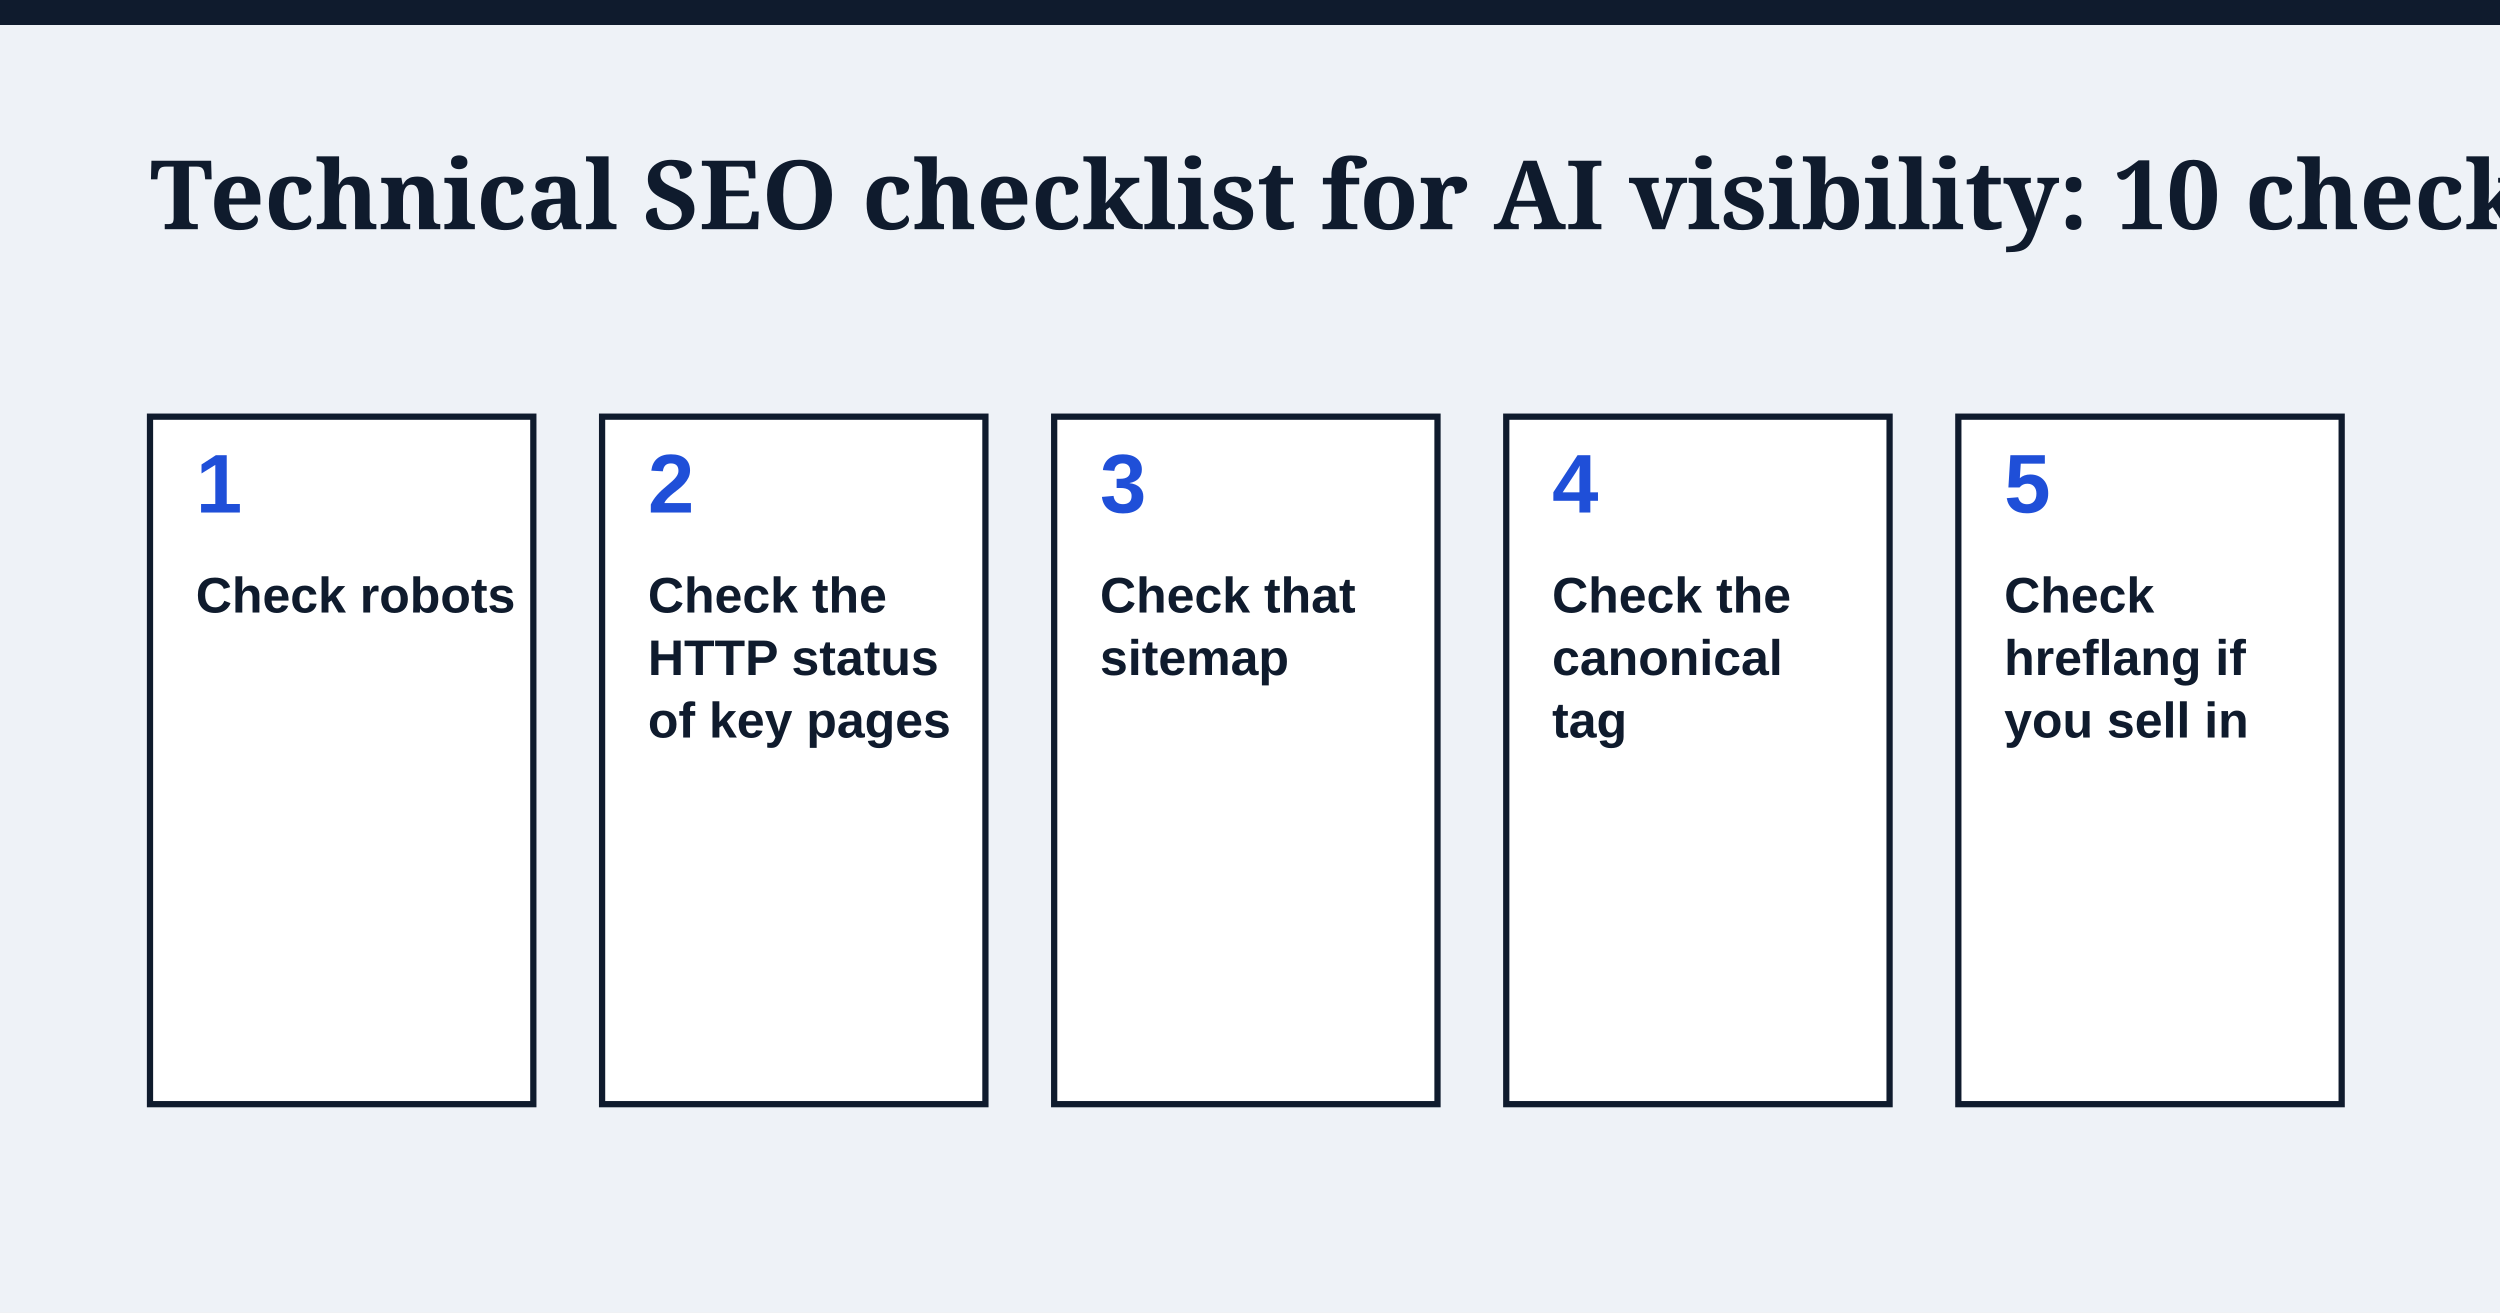
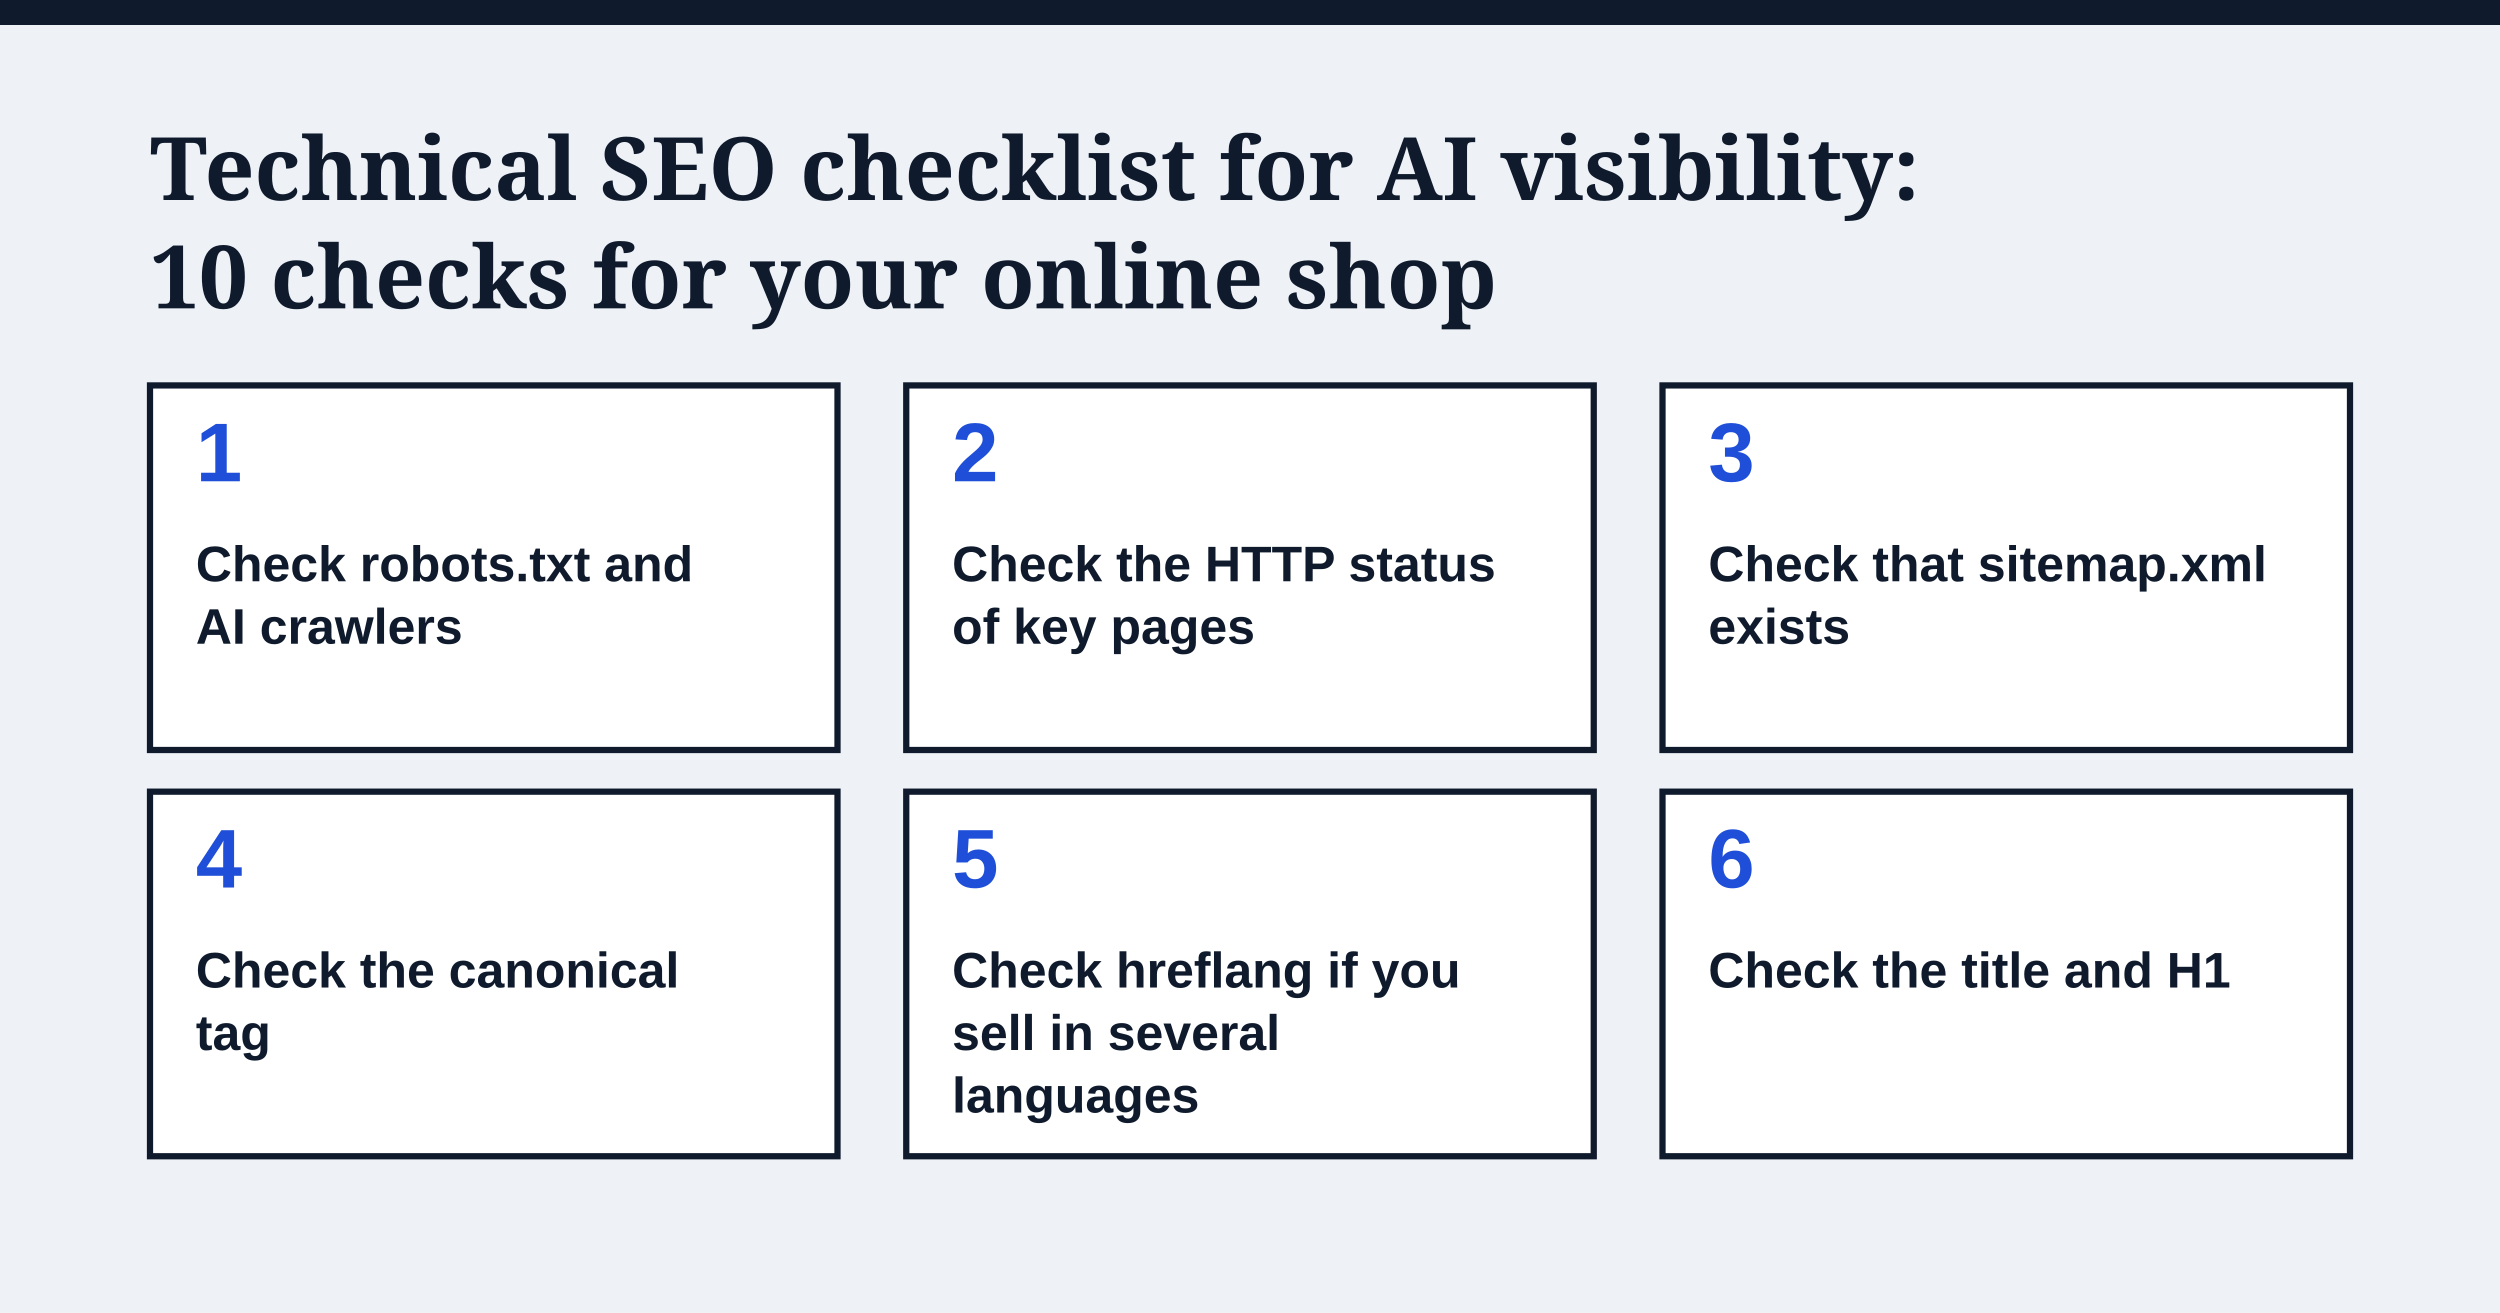
<svg xmlns="http://www.w3.org/2000/svg" viewBox="0 0 1200 630" width="1200" height="630" role="img" aria-labelledby="t d">
  <rect width="1200" height="630" fill="#EEF2F7" />
  <rect width="1200" height="12" fill="#0F1B2D" />
-   <text x="72" y="110" font-family="Georgia,serif" font-size="46" font-weight="600" fill="#0F1B2D">Technical SEO checklist for AI visibility: 10 checks</text>
+   <text x="72" y="96" font-family="Georgia,serif" font-size="42" font-weight="600" fill="#0F1B2D">Technical SEO checklist for AI visibility:</text>
+   <text x="72" y="148" font-family="Georgia,serif" font-size="42" font-weight="600" fill="#0F1B2D">10 checks for your online shop</text>
  <g font-family="system-ui,Arial,sans-serif" fill="#0F1B2D">
-     <rect x="72" y="200" width="184" height="330" fill="#fff" stroke="#0F1B2D" stroke-width="3" />
-     <text x="94" y="246" font-size="40" font-weight="600" fill="#1F4FD8">1</text>
-     <text x="94" y="294" font-size="24" font-weight="600">Check robots</text>
-     <rect x="289" y="200" width="184" height="330" fill="#fff" stroke="#0F1B2D" stroke-width="3" />
-     <text x="311" y="246" font-size="40" font-weight="600" fill="#1F4FD8">2</text>
-     <text x="311" y="294" font-size="24" font-weight="600">Check the</text>
-     <text x="311" y="324" font-size="24" font-weight="600">HTTP status</text>
-     <text x="311" y="354" font-size="24" font-weight="600">of key pages</text>
-     <rect x="506" y="200" width="184" height="330" fill="#fff" stroke="#0F1B2D" stroke-width="3" />
-     <text x="528" y="246" font-size="40" font-weight="600" fill="#1F4FD8">3</text>
-     <text x="528" y="294" font-size="24" font-weight="600">Check that</text>
-     <text x="528" y="324" font-size="24" font-weight="600">sitemap</text>
-     <rect x="723" y="200" width="184" height="330" fill="#fff" stroke="#0F1B2D" stroke-width="3" />
-     <text x="745" y="246" font-size="40" font-weight="600" fill="#1F4FD8">4</text>
-     <text x="745" y="294" font-size="24" font-weight="600">Check the</text>
-     <text x="745" y="324" font-size="24" font-weight="600">canonical</text>
-     <text x="745" y="354" font-size="24" font-weight="600">tag</text>
-     <rect x="940" y="200" width="184" height="330" fill="#fff" stroke="#0F1B2D" stroke-width="3" />
-     <text x="962" y="246" font-size="40" font-weight="600" fill="#1F4FD8">5</text>
-     <text x="962" y="294" font-size="24" font-weight="600">Check</text>
-     <text x="962" y="324" font-size="24" font-weight="600">hreflang if</text>
-     <text x="962" y="354" font-size="24" font-weight="600">you sell in</text>
+     <rect x="72" y="185" width="330" height="175" fill="#fff" stroke="#0F1B2D" stroke-width="3" />
+     <text x="94" y="231" font-size="40" font-weight="600" fill="#1F4FD8">1</text>
+     <text x="94" y="279" font-size="24" font-weight="600">Check robots.txt and</text>
+     <text x="94" y="309" font-size="24" font-weight="600">AI crawlers</text>
+     <rect x="435" y="185" width="330" height="175" fill="#fff" stroke="#0F1B2D" stroke-width="3" />
+     <text x="457" y="231" font-size="40" font-weight="600" fill="#1F4FD8">2</text>
+     <text x="457" y="279" font-size="24" font-weight="600">Check the HTTP status</text>
+     <text x="457" y="309" font-size="24" font-weight="600">of key pages</text>
+     <rect x="798" y="185" width="330" height="175" fill="#fff" stroke="#0F1B2D" stroke-width="3" />
+     <text x="820" y="231" font-size="40" font-weight="600" fill="#1F4FD8">3</text>
+     <text x="820" y="279" font-size="24" font-weight="600">Check that sitemap.xml</text>
+     <text x="820" y="309" font-size="24" font-weight="600">exists</text>
+     <rect x="72" y="380" width="330" height="175" fill="#fff" stroke="#0F1B2D" stroke-width="3" />
+     <text x="94" y="426" font-size="40" font-weight="600" fill="#1F4FD8">4</text>
+     <text x="94" y="474" font-size="24" font-weight="600">Check the canonical</text>
+     <text x="94" y="504" font-size="24" font-weight="600">tag</text>
+     <rect x="435" y="380" width="330" height="175" fill="#fff" stroke="#0F1B2D" stroke-width="3" />
+     <text x="457" y="426" font-size="40" font-weight="600" fill="#1F4FD8">5</text>
+     <text x="457" y="474" font-size="24" font-weight="600">Check hreflang if you</text>
+     <text x="457" y="504" font-size="24" font-weight="600">sell in several</text>
+     <text x="457" y="534" font-size="24" font-weight="600">languages</text>
+     <rect x="798" y="380" width="330" height="175" fill="#fff" stroke="#0F1B2D" stroke-width="3" />
+     <text x="820" y="426" font-size="40" font-weight="600" fill="#1F4FD8">6</text>
+     <text x="820" y="474" font-size="24" font-weight="600">Check the title and H1</text>
  </g>
</svg>
